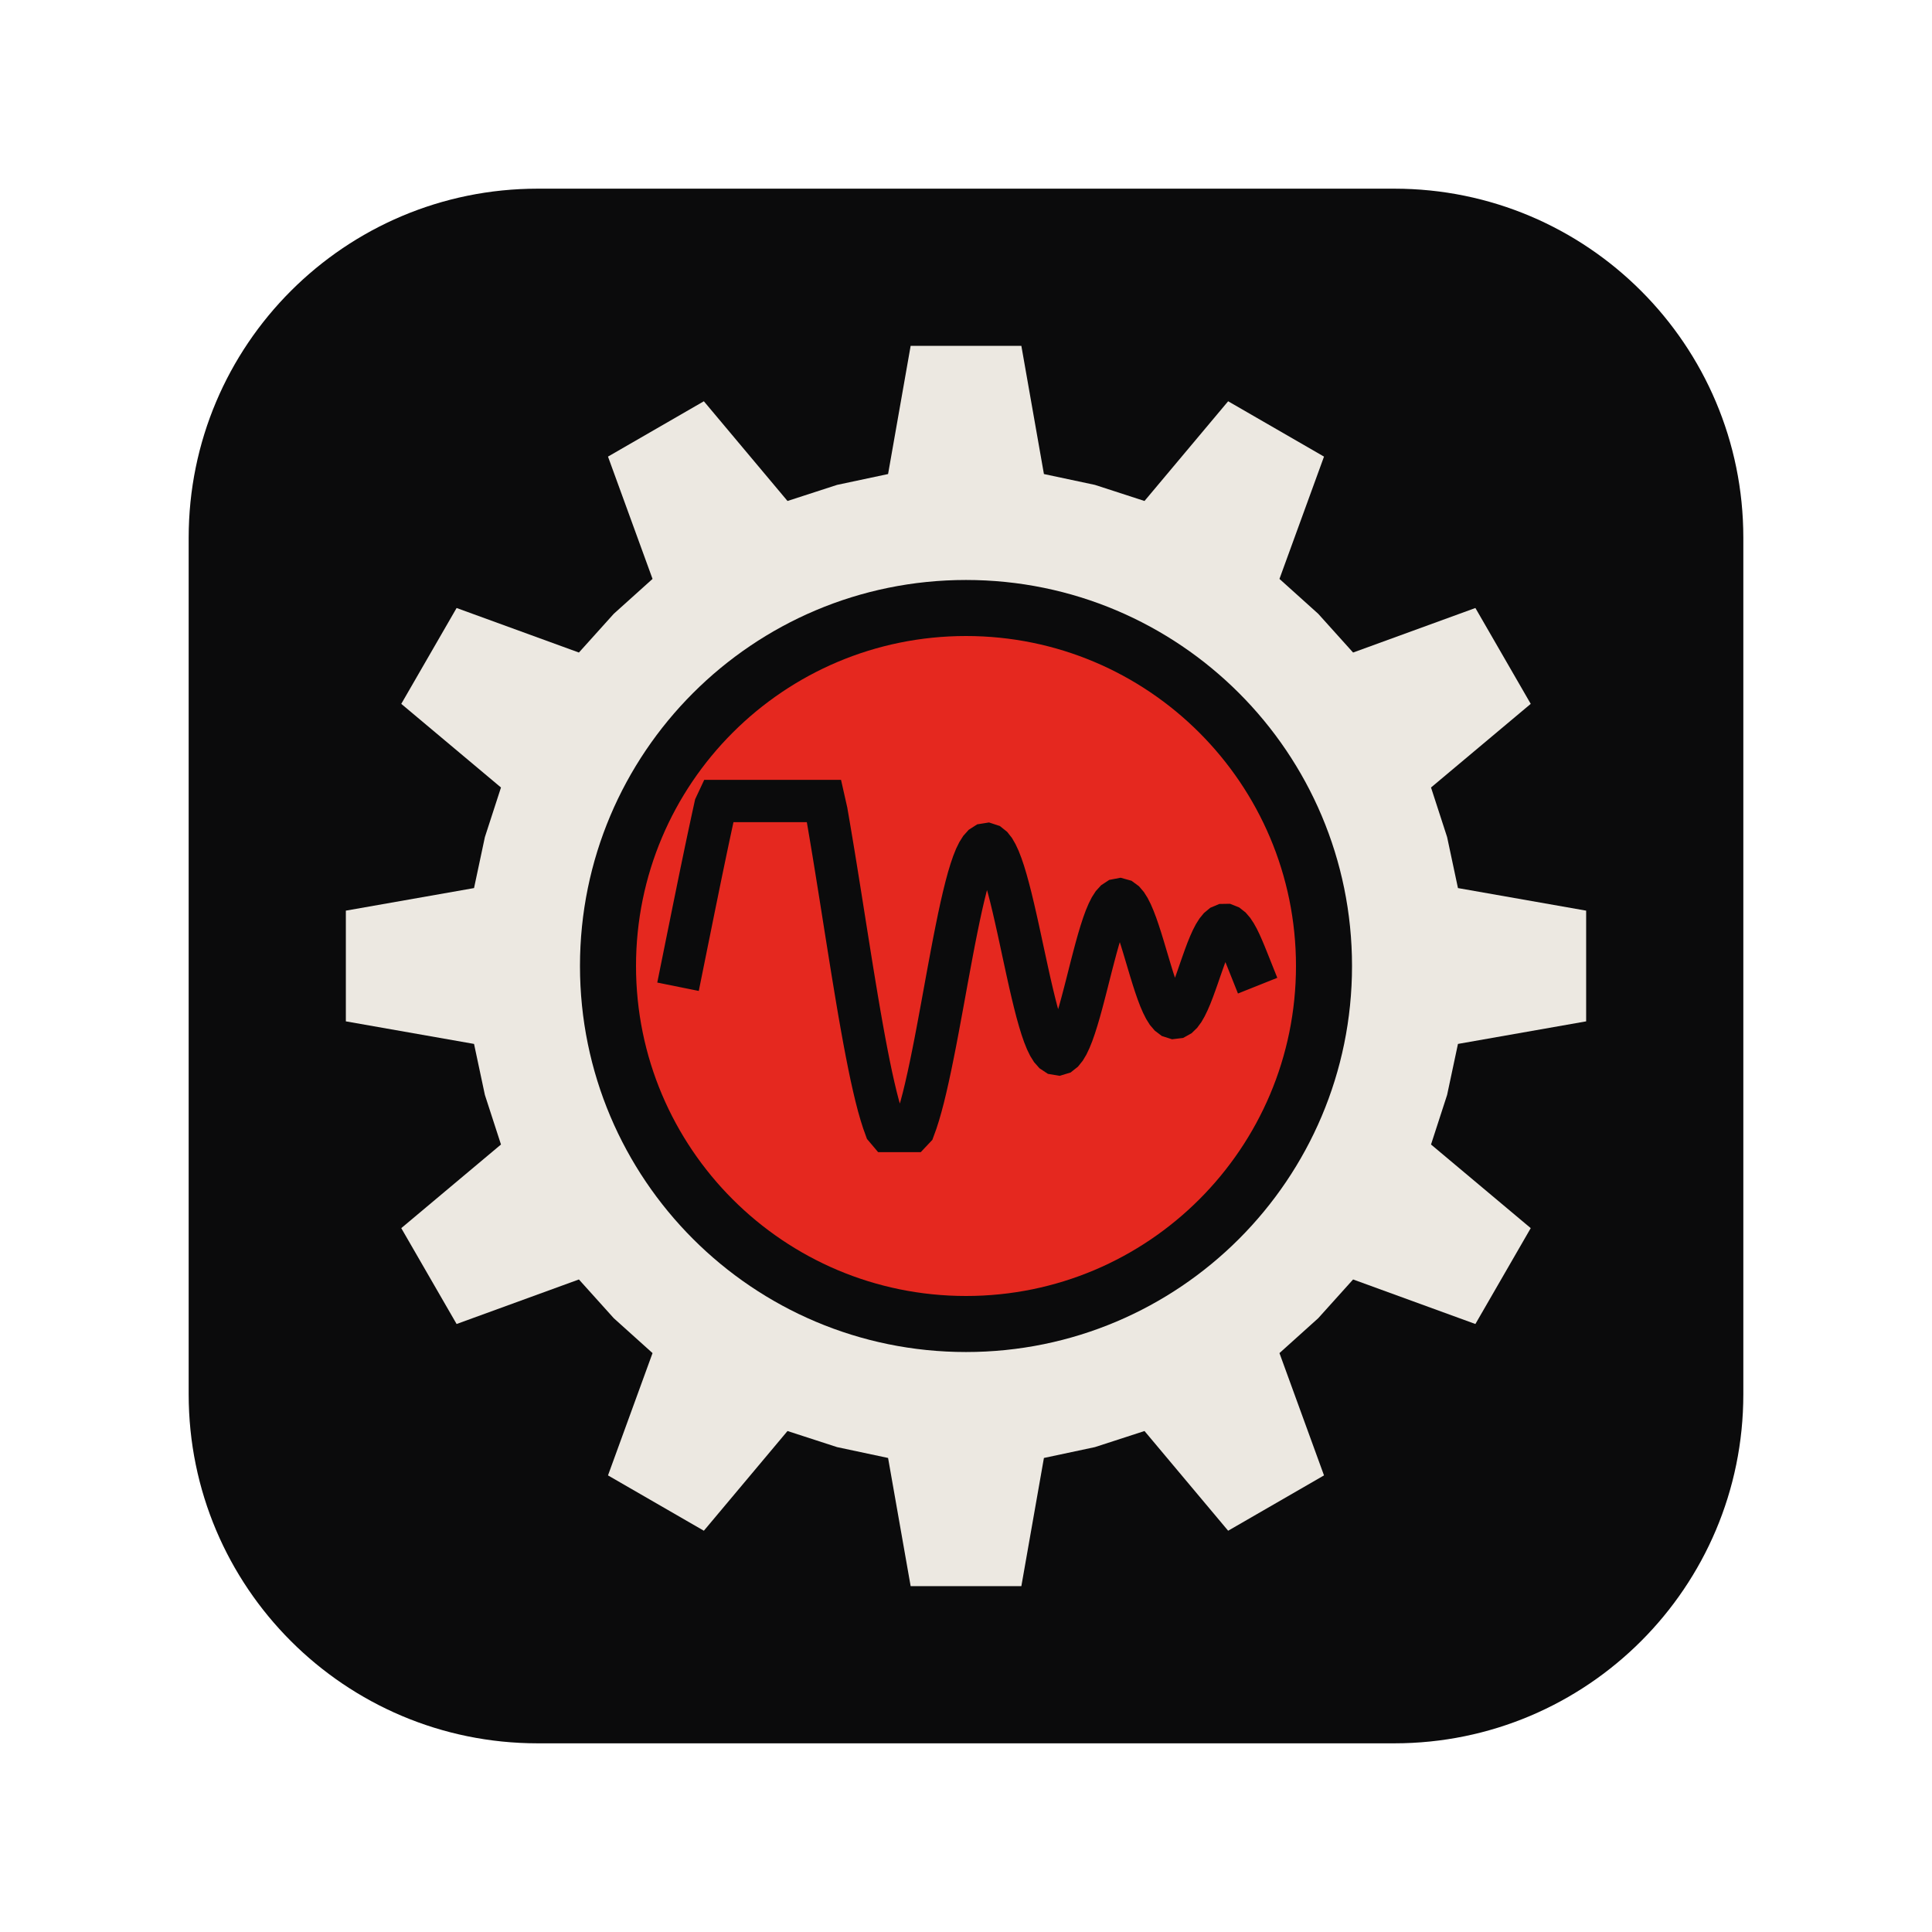
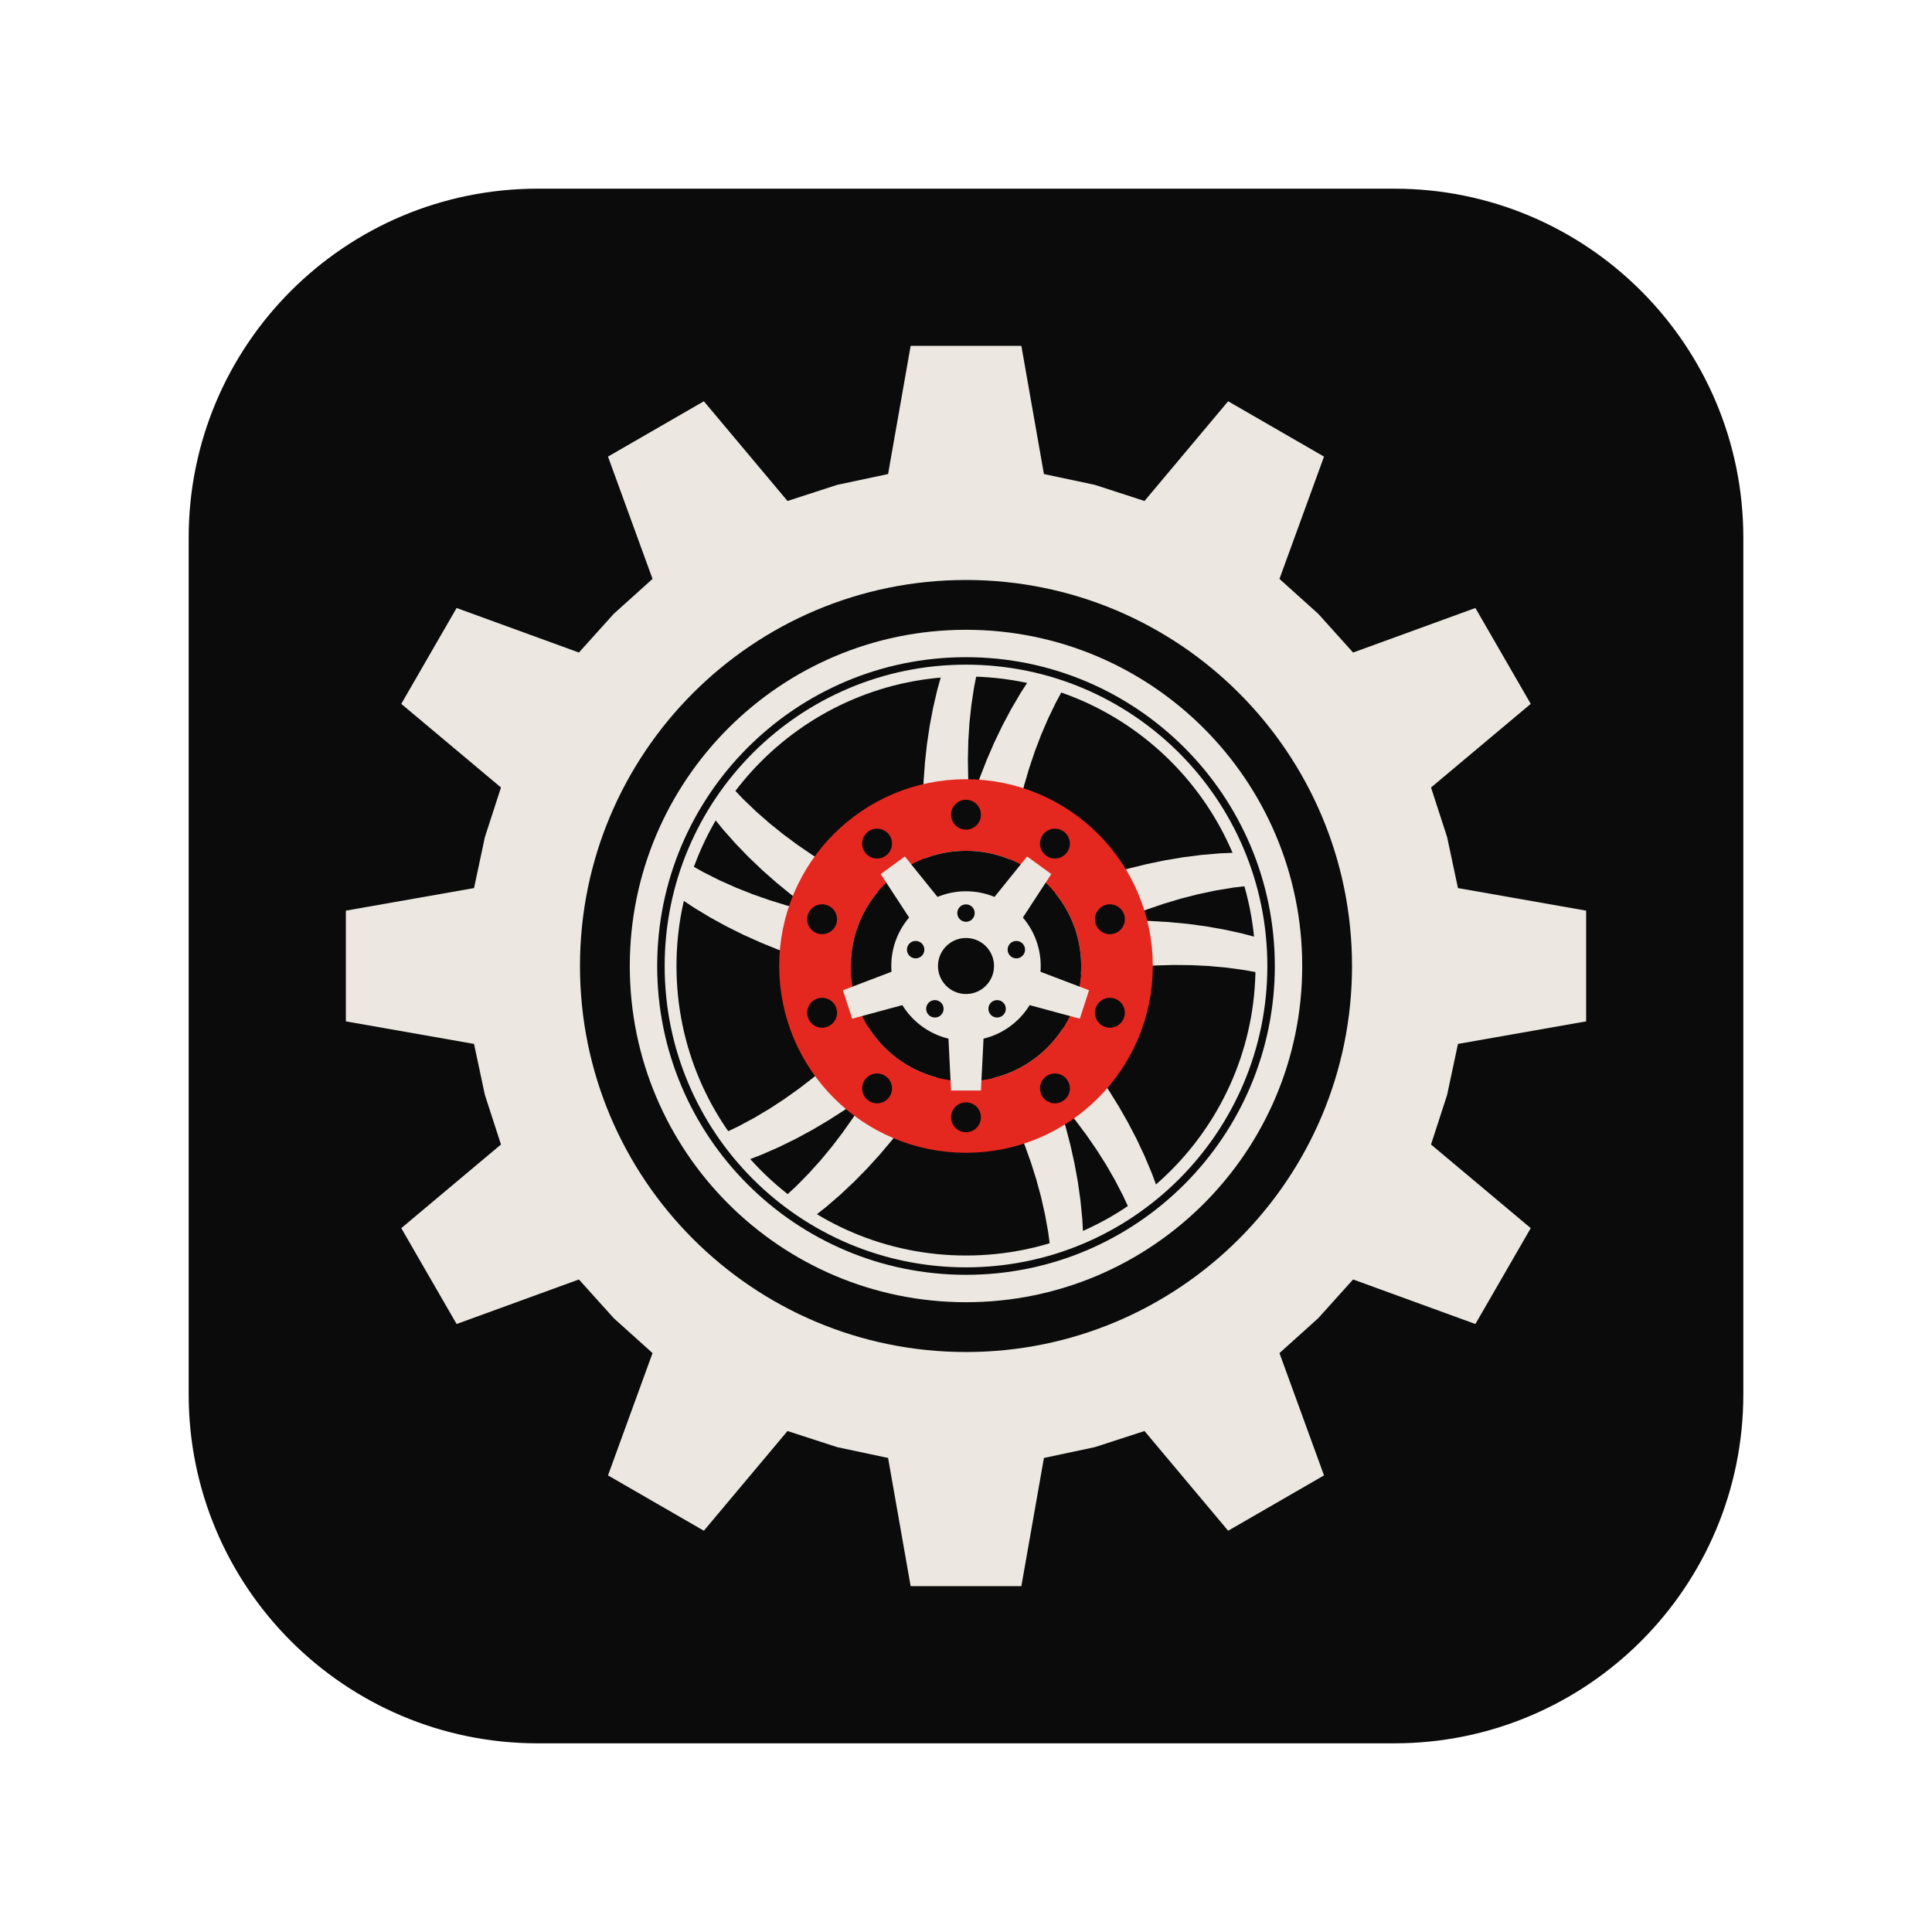
<svg xmlns="http://www.w3.org/2000/svg" viewBox="0 0 1024 1024" width="1024" height="1024" role="img">
  <rect x="100" y="100" width="824" height="824" rx="185" fill="#0b0b0c" />
  <g>
    <polygon points="470.70,251.25 482.66,183.31 541.34,183.31 553.30,251.25 580.33,257.00 606.61,265.53 650.94,212.68 701.75,242.01 678.14,306.83 698.68,325.32 717.17,345.86 781.99,322.25 811.32,373.06 758.47,417.39 767.00,443.67 772.75,470.70 840.69,482.66 840.69,541.34 772.75,553.30 767.00,580.33 758.47,606.61 811.32,650.94 781.99,701.75 717.17,678.14 698.68,698.68 678.14,717.17 701.75,781.99 650.94,811.32 606.61,758.47 580.33,767.00 553.30,772.75 541.34,840.69 482.66,840.69 470.70,772.75 443.67,767.00 417.39,758.47 373.06,811.32 322.25,781.99 345.86,717.17 325.32,698.68 306.83,678.14 242.01,701.75 212.68,650.94 265.53,606.61 257.00,580.33 251.25,553.30 183.31,541.34 183.31,482.66 251.25,470.70 257.00,443.67 265.53,417.39 212.68,373.06 242.01,322.25 306.83,345.86 325.32,325.32 345.86,306.83 322.25,242.01 373.06,212.68 417.39,265.53 443.67,257.00" fill="#ece8e1" />
    <circle cx="512" cy="512" r="204.60" fill="#0b0b0c" />
-     <circle cx="512" cy="512" r="174.90" fill="#e5281f" />
-     <clipPath id="discd">
-       <circle cx="512" cy="512" r="174.90" />
-     </clipPath>
-     <polyline points="361.59,512.00 362.84,505.81 364.09,499.62 365.35,493.42 366.60,487.22 367.85,481.04 369.11,474.88 370.36,468.74 371.61,462.64 372.87,456.58 374.12,450.57 375.37,444.63 376.63,438.75 377.88,432.95 379.13,427.24 380.39,424.55 381.64,424.55 382.89,424.55 384.15,424.55 385.40,424.55 386.66,424.55 387.91,424.55 389.16,424.55 390.42,424.55 391.67,424.55 392.92,424.55 394.18,424.55 395.43,424.55 396.68,424.55 397.94,424.55 399.19,424.55 400.44,424.55 401.70,424.55 402.95,424.55 404.20,424.55 405.46,424.55 406.71,424.55 407.96,424.55 409.22,424.55 410.47,424.55 411.72,424.55 412.98,424.55 414.23,424.55 415.48,424.55 416.74,424.55 417.99,424.55 419.24,424.55 420.50,424.55 421.75,424.55 423.01,424.55 424.26,424.55 425.51,424.55 426.77,424.55 428.02,424.55 429.27,424.55 430.53,424.55 431.78,424.55 433.03,424.55 434.29,424.55 435.54,424.55 436.79,424.55 438.05,430.12 439.30,437.38 440.55,444.80 441.81,452.38 443.06,460.07 444.31,467.86 445.57,475.72 446.82,483.62 448.07,491.53 449.33,499.42 450.58,507.26 451.83,515.02 453.09,522.67 454.34,530.18 455.59,537.51 456.85,544.63 458.10,551.52 459.36,558.13 460.61,564.45 461.86,570.44 463.12,576.07 464.37,581.32 465.62,586.15 466.88,590.55 468.13,594.49 469.38,597.96 470.64,599.45 471.89,599.45 473.14,599.45 474.40,599.45 475.65,599.45 476.90,599.45 478.16,599.45 479.41,599.45 480.66,599.45 481.92,599.45 483.17,599.45 484.42,598.12 485.68,594.68 486.93,590.76 488.18,586.40 489.44,581.61 490.69,576.43 491.94,570.90 493.20,565.04 494.45,558.91 495.71,552.54 496.96,545.97 498.21,539.26 499.47,532.45 500.72,525.60 501.97,518.74 503.23,511.94 504.48,505.24 505.73,498.69 506.99,492.35 508.24,486.26 509.49,480.47 510.75,475.03 512.00,469.97 513.25,465.35 514.51,461.19 515.76,457.54 517.01,454.41 518.27,451.84 519.52,449.84 520.77,448.44 522.03,447.63 523.28,447.43 524.53,447.84 525.79,448.85 527.04,450.44 528.29,452.61 529.55,455.32 530.80,458.54 532.06,462.25 533.31,466.41 534.56,470.96 535.82,475.86 537.07,481.07 538.32,486.51 539.58,492.15 540.83,497.90 542.08,503.72 543.34,509.53 544.59,515.28 545.84,520.90 547.10,526.32 548.35,531.49 549.60,536.35 550.86,540.85 552.11,544.93 553.36,548.54 554.62,551.66 555.87,554.23 557.12,556.24 558.38,557.67 559.63,558.50 560.88,558.71 562.14,558.33 563.39,557.34 564.64,555.78 565.90,553.67 567.15,551.03 568.41,547.90 569.66,544.34 570.91,540.39 572.17,536.11 573.42,531.57 574.67,526.82 575.93,521.94 577.18,517.00 578.43,512.07 579.69,507.23 580.94,502.53 582.19,498.06 583.45,493.87 584.70,490.03 585.95,486.60 587.21,483.62 588.46,481.13 589.71,479.18 590.97,477.79 592.22,476.97 593.47,476.73 594.73,477.08 595.98,478.00 597.23,479.47 598.49,481.47 599.74,483.95 600.99,486.87 602.25,490.17 603.50,493.80 604.76,497.68 606.01,501.75 607.26,505.94 608.52,510.16 609.77,514.34 611.02,518.40 612.28,522.28 613.53,525.90 614.78,529.19 616.04,532.10 617.29,534.57 618.54,536.57 619.80,538.05 621.05,539.00 622.30,539.40 623.56,539.25 624.81,538.55 626.06,537.33 627.32,535.61 628.57,533.44 629.82,530.86 631.08,527.94 632.33,524.73 633.58,521.31 634.84,517.75 636.09,514.13 637.35,510.52 638.60,507.02 639.85,503.68 641.11,500.59 642.36,497.81 643.61,495.40 644.87,493.40 646.12,491.87 647.37,490.83 648.63,490.30 649.88,490.28 651.13,490.78 652.39,491.77 653.64,493.23 654.89,495.11 656.15,497.37 657.40,499.94 658.65,502.77 659.91,505.77 661.16,508.87 662.41,512.00" fill="none" stroke="#0b0b0c" stroke-width="22.44" stroke-linejoin="miter" stroke-linecap="square" clip-path="url(#discd)" />
+     <circle cx="512" cy="512" r="178.20" fill="#ece8e1" />
+     <circle cx="512" cy="512" r="161.70" fill="none" stroke="#0b0b0c" stroke-width="3.96" />
+     <circle cx="512" cy="512" r="153.45" fill="#0b0b0c" />
+     <polygon points="491.23,471.75 490.37,462.25 489.70,452.69 489.26,443.08 489.06,433.43 489.13,423.74 489.52,414.02 490.23,404.27 491.30,394.50 492.75,384.73 494.61,374.95 496.89,365.19 499.63,355.47 518.10,355.10 516.24,364.48 514.82,373.88 513.82,383.29 513.23,392.70 513.01,402.10 513.14,411.48 513.60,420.84 514.37,430.18 515.41,439.51 516.71,448.81 518.22,458.11 519.95,467.41" fill="#ece8e1" />
+     <polygon points="504.05,467.41 506.04,458.08 508.23,448.75 510.64,439.44 513.30,430.16 516.24,420.92 519.48,411.75 523.04,402.65 526.95,393.63 531.22,384.72 535.89,375.93 540.95,367.29 546.44,358.80 564.20,363.91 559.65,372.32 555.51,380.89 551.78,389.58 548.43,398.39 545.44,407.30 542.80,416.30 540.47,425.39 538.44,434.54 536.68,443.75 535.17,453.03 533.87,462.36 532.77,471.75" fill="#ece8e1" />
+     <polygon points="543.86,479.81 552.63,476.06 561.52,472.47 570.52,469.07 579.63,465.90 588.87,462.98 598.24,460.34 607.73,458.00 617.35,456.00 627.10,454.37 636.97,453.11 646.95,452.27 657.05,451.86 663.11,469.32 653.61,470.45 644.23,472.00 634.97,473.96 625.84,476.30 616.84,478.99 607.96,482.02 599.19,485.35 590.54,488.97 582.00,492.84 573.55,496.95 565.17,501.27 556.86,505.78" fill="#ece8e1" />
+     <polygon points="551.95,490.66 561.44,489.67 570.99,488.87 580.59,488.28 590.24,487.95 599.93,487.89 609.65,488.13 619.41,488.71 629.19,489.64 638.99,490.95 648.79,492.67 658.58,494.82 668.34,497.41 668.97,515.88 659.56,514.15 650.14,512.87 640.72,512.00 631.31,511.54 621.91,511.45 612.53,511.72 603.17,512.31 593.84,513.21 584.53,514.39 575.25,515.81 565.97,517.46 556.70,519.31" fill="#ece8e1" />
+     <polygon points="552.46,532.35 558.74,539.53 564.90,546.88 570.91,554.39 576.74,562.08 582.38,569.96 587.78,578.05 592.94,586.36 597.81,594.89 602.38,603.65 606.62,612.65 610.51,621.89 614.02,631.37 599.29,642.53 595.28,633.84 590.90,625.40 586.18,617.20 581.13,609.24 575.79,601.51 570.16,593.99 564.29,586.69 558.17,579.58 551.85,572.65 545.33,565.89 538.64,559.26 531.78,552.74" fill="#ece8e1" />
+     <polygon points="544.64,543.40 548.52,552.12 552.23,560.95 555.75,569.90 559.05,578.97 562.10,588.17 564.88,597.50 567.35,606.96 569.48,616.55 571.26,626.27 572.65,636.12 573.64,646.09 574.19,656.18 556.82,662.49 555.55,653.01 553.86,643.65 551.78,634.42 549.31,625.32 546.49,616.36 543.34,607.52 539.88,598.81 536.14,590.21 532.14,581.72 527.92,573.33 523.48,565.02 518.86,556.77" fill="#ece8e1" />
+     <polygon points="505.14,556.77 500.26,564.96 495.18,573.09 489.89,581.12 484.38,589.05 478.62,596.84 472.60,604.49 466.29,611.95 459.68,619.23 452.76,626.28 445.51,633.10 437.93,639.65 430.00,645.91 414.84,635.35 421.86,628.85 428.53,622.08 434.87,615.06 440.88,607.80 446.59,600.32 451.99,592.66 457.12,584.81 461.99,576.80 466.63,568.64 471.05,560.35 475.29,551.94 479.36,543.40" fill="#ece8e1" />
+     <polygon points="492.22,552.74 485.13,559.12 477.88,565.39 470.45,571.50 462.84,577.45 455.04,583.19 447.03,588.71 438.79,593.98 430.33,598.98 421.63,603.67 412.70,608.04 403.52,612.06 394.09,615.70 382.72,601.13 391.35,597.00 399.73,592.50 407.86,587.66 415.75,582.50 423.41,577.05 430.84,571.32 438.06,565.34 445.08,559.13 451.92,552.70 458.59,546.09 465.13,539.31 471.54,532.35" fill="#ece8e1" />
+     <polygon points="467.30,519.31 458.00,517.20 448.70,514.88 439.43,512.33 430.19,509.54 420.99,506.47 411.86,503.11 402.81,499.41 393.86,495.38 385.01,490.98 376.29,486.19 367.71,481.00 359.30,475.40 364.66,457.71 373.01,462.38 381.51,466.64 390.15,470.49 398.92,473.97 407.79,477.08 416.75,479.85 425.80,482.31 434.92,484.46 444.11,486.35 453.36,488.00 462.67,489.43 472.05,490.66" fill="#ece8e1" />
+     <polygon points="467.14,505.78 458.88,501.01 450.68,496.04 442.57,490.87 434.57,485.47 426.69,479.83 418.97,473.91 411.41,467.71 404.04,461.21 396.89,454.39 389.98,447.24 383.32,439.75 376.94,431.91 387.29,416.59 393.88,423.52 400.75,430.10 407.86,436.34 415.21,442.25 422.76,447.84 430.50,453.14 438.42,458.16 446.50,462.92 454.72,467.43 463.07,471.74 471.55,475.86 480.14,479.81" fill="#ece8e1" />
+     <circle cx="512" cy="512" r="80.03" fill="none" stroke="#e5281f" stroke-width="37.95" />
+     <circle cx="512.00" cy="431.81" r="7.92" fill="#0b0b0c" />
+     <circle cx="559.13" cy="447.12" r="7.92" fill="#0b0b0c" />
+     <circle cx="588.27" cy="487.22" r="7.92" fill="#0b0b0c" />
+     <circle cx="588.27" cy="536.78" r="7.92" fill="#0b0b0c" />
+     <circle cx="559.13" cy="576.88" r="7.92" fill="#0b0b0c" />
+     <circle cx="512.00" cy="592.19" r="7.92" fill="#0b0b0c" />
+     <circle cx="464.87" cy="576.88" r="7.92" fill="#0b0b0c" />
+     <circle cx="435.73" cy="536.78" r="7.92" fill="#0b0b0c" />
+     <circle cx="435.73" cy="487.22" r="7.92" fill="#0b0b0c" />
+     <circle cx="464.87" cy="447.12" r="7.92" fill="#0b0b0c" />
+     <circle cx="512" cy="512" r="61.05" fill="#0b0b0c" />
+     <polygon points="519.51,484.82 521.58,482.25 523.65,479.68 525.73,477.10 527.80,474.53 529.87,471.96 531.95,469.39 534.02,466.81 536.09,464.24 538.17,461.67 540.24,459.10 542.31,456.52 544.39,453.95 557.20,463.26 555.40,466.03 553.59,468.79 551.78,471.56 549.98,474.33 548.17,477.09 546.36,479.86 544.56,482.63 542.75,485.39 540.95,488.16 539.14,490.93 537.33,493.69 535.53,496.46" fill="#ece8e1" />
+     <polygon points="540.17,510.74 543.25,511.92 546.34,513.10 549.43,514.27 552.52,515.45 555.60,516.63 558.69,517.80 561.78,518.98 564.87,520.16 567.95,521.33 571.04,522.51 574.13,523.69 577.22,524.86 572.32,539.93 569.13,539.06 565.94,538.20 562.75,537.34 559.56,536.48 556.37,535.61 553.19,534.75 550.00,533.89 546.81,533.02 543.62,532.16 540.43,531.30 537.24,530.44 534.05,529.57" fill="#ece8e1" />
+     <polygon points="521.90,538.40 521.74,541.70 521.57,545.00 521.40,548.30 521.24,551.60 521.08,554.90 520.91,558.20 520.75,561.50 520.58,564.80 520.41,568.10 520.25,571.40 520.09,574.70 519.92,578.00 504.08,578.00 503.92,574.70 503.75,571.40 503.58,568.10 503.42,564.80 503.25,561.50 503.09,558.20 502.93,554.90 502.76,551.60 502.60,548.30 502.43,545.00 502.26,541.70 502.10,538.40" fill="#ece8e1" />
+     <polygon points="489.95,529.57 486.76,530.44 483.57,531.30 480.38,532.16 477.19,533.02 474.00,533.89 470.81,534.75 467.63,535.61 464.44,536.48 461.25,537.34 458.06,538.20 454.87,539.06 451.68,539.93 446.78,524.86 449.87,523.69 452.96,522.51 456.05,521.33 459.13,520.16 462.22,518.98 465.31,517.80 468.40,516.63 471.48,515.45 474.57,514.27 477.66,513.10 480.75,511.92 483.83,510.74" fill="#ece8e1" />
+     <polygon points="488.47,496.46 486.67,493.69 484.86,490.93 483.05,488.16 481.25,485.39 479.44,482.63 477.64,479.86 475.83,477.09 474.02,474.33 472.22,471.56 470.41,468.79 468.60,466.03 466.80,463.26 479.61,453.95 481.69,456.52 483.76,459.10 485.83,461.67 487.91,464.24 489.98,466.81 492.05,469.39 494.13,471.96 496.20,474.53 498.27,477.10 500.35,479.68 502.42,482.25 504.49,484.82" fill="#ece8e1" />
+     <circle cx="512" cy="512" r="39.60" fill="#ece8e1" />
+     <circle cx="512.00" cy="483.95" r="4.62" fill="#0b0b0c" />
+     <circle cx="538.68" cy="503.33" r="4.62" fill="#0b0b0c" />
+     <circle cx="528.49" cy="534.69" r="4.62" fill="#0b0b0c" />
+     <circle cx="495.51" cy="534.69" r="4.62" fill="#0b0b0c" />
+     <circle cx="485.32" cy="503.33" r="4.62" fill="#0b0b0c" />
+     <circle cx="512" cy="512" r="14.85" fill="#0b0b0c" />
  </g>
</svg>
